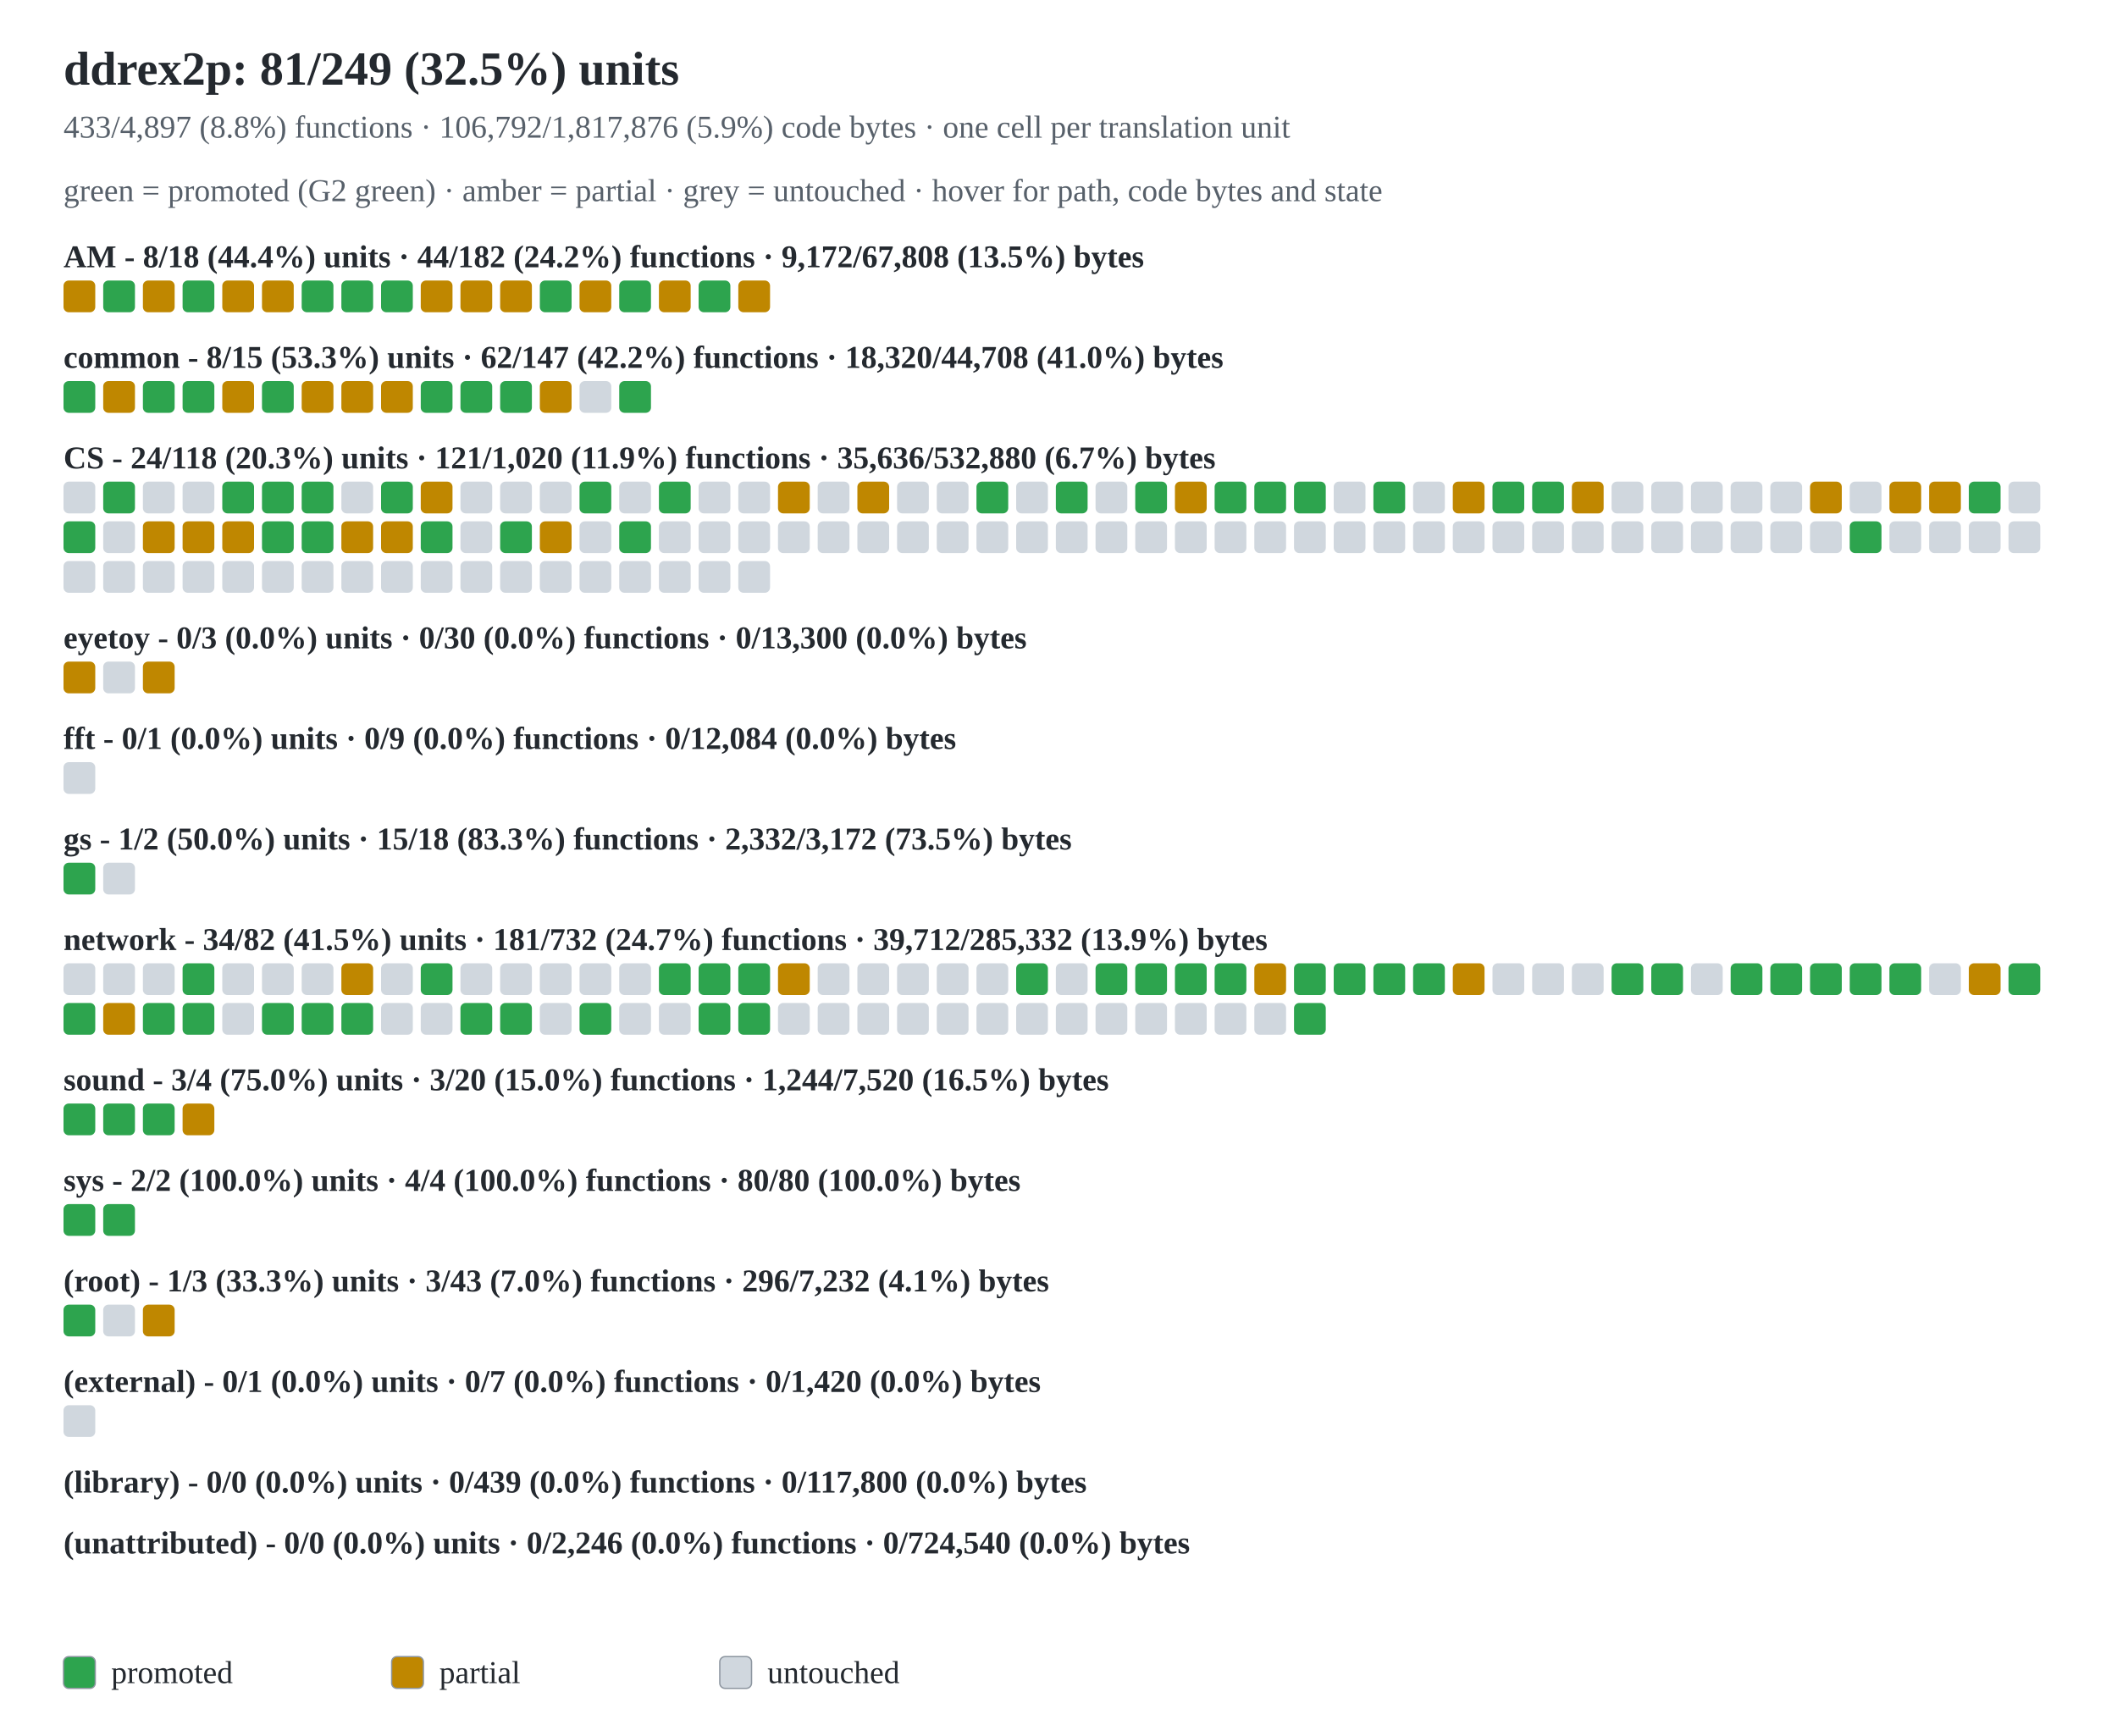
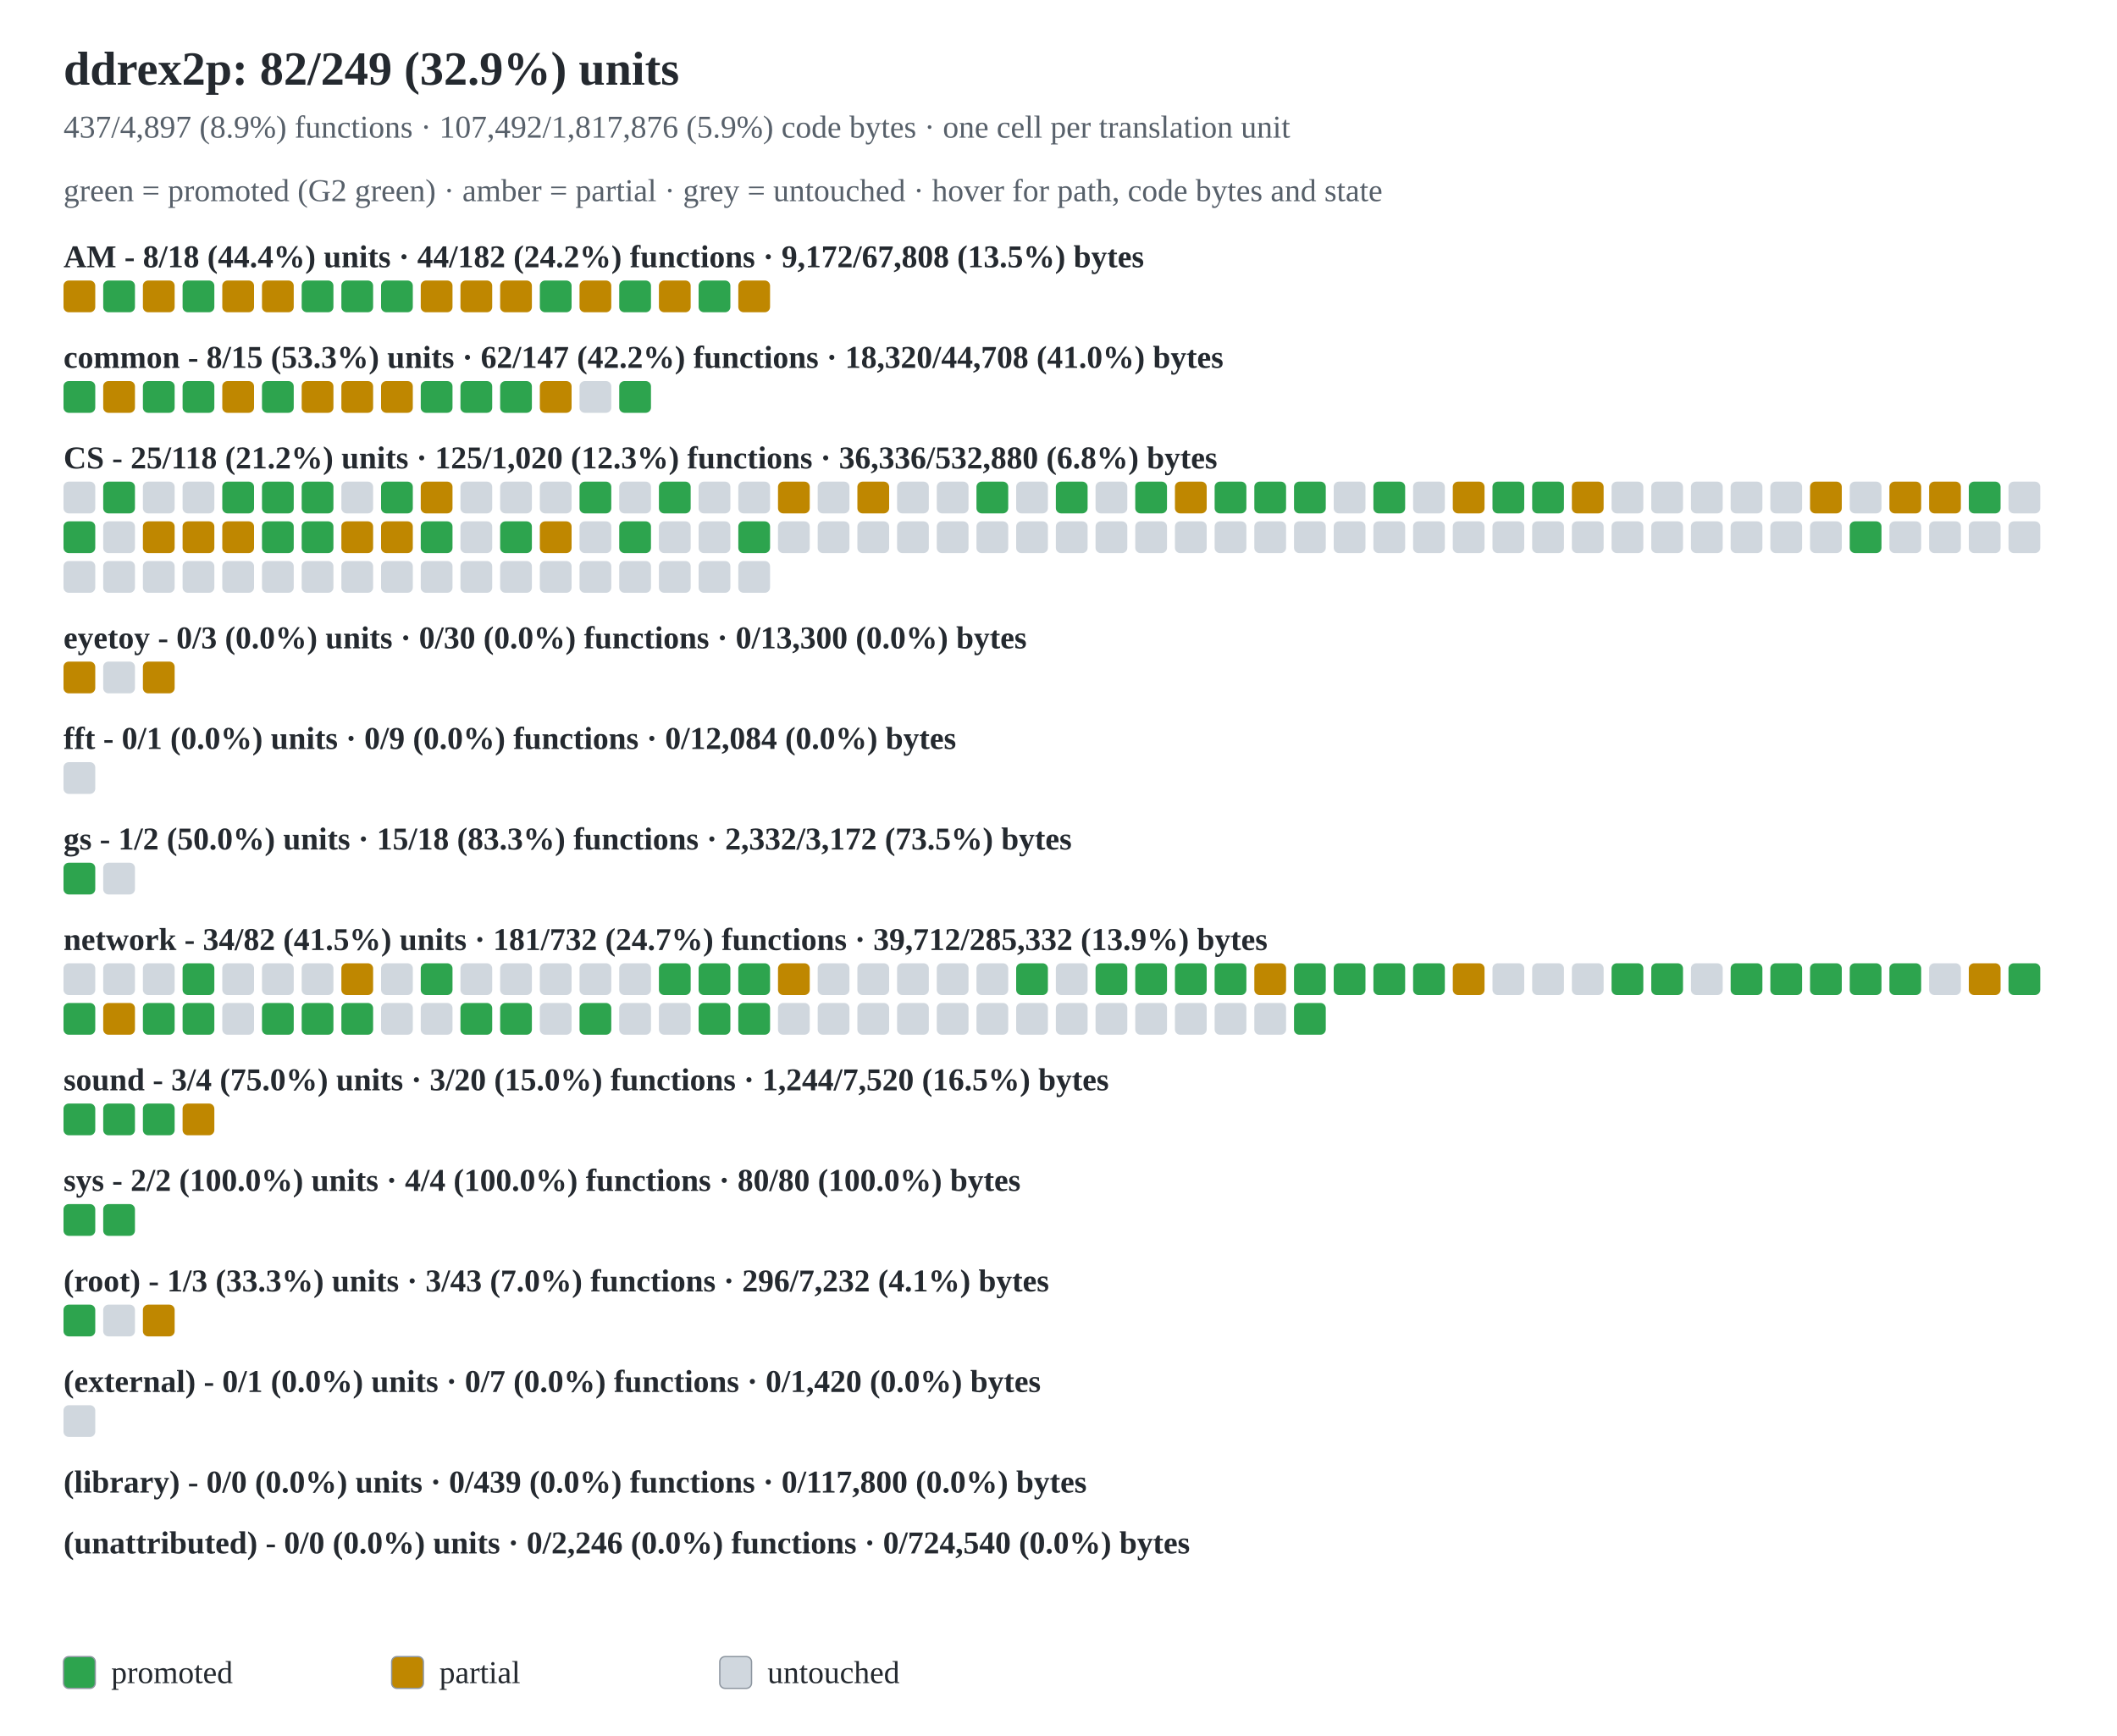
<svg xmlns="http://www.w3.org/2000/svg" width="800" height="656" viewBox="0 0 800 656" role="img" aria-label="ddrex2p translation unit heatmap">
  <rect width="800" height="656" fill="#ffffff" />
-   <text x="24" y="32" font-size="18" font-weight="600" fill="#24292f">ddrex2p: 81/249 (32.5%) units</text>
-   <text x="24" y="52" font-size="12" fill="#57606a">433/4,897 (8.8%) functions · 106,792/1,817,876 (5.9%) code bytes · one cell per translation unit</text>
+   <text x="24" y="32" font-size="18" font-weight="600" fill="#24292f">ddrex2p: 82/249 (32.9%) units</text>
+   <text x="24" y="52" font-size="12" fill="#57606a">437/4,897 (8.9%) functions · 107,492/1,817,876 (5.9%) code bytes · one cell per translation unit</text>
  <text x="24" y="76" font-size="12" fill="#57606a">green = promoted (G2 green) · amber = partial · grey = untouched · hover for path, code bytes and state</text>
  <g class="module" data-module="AM">
    <text x="24" y="101" font-size="12" font-weight="600" fill="#24292f">AM - 8/18 (44.4%) units · 44/182 (24.2%) functions · 9,172/67,808 (13.5%) bytes</text>
    <rect class="cell" data-state="partial" x="24" y="106" width="12" height="12" rx="2" fill="#bf8700" />
    <rect class="cell" data-state="promoted" x="39" y="106" width="12" height="12" rx="2" fill="#2da44e" />
    <rect class="cell" data-state="partial" x="54" y="106" width="12" height="12" rx="2" fill="#bf8700" />
    <rect class="cell" data-state="promoted" x="69" y="106" width="12" height="12" rx="2" fill="#2da44e" />
    <rect class="cell" data-state="partial" x="84" y="106" width="12" height="12" rx="2" fill="#bf8700" />
    <rect class="cell" data-state="partial" x="99" y="106" width="12" height="12" rx="2" fill="#bf8700" />
    <rect class="cell" data-state="promoted" x="114" y="106" width="12" height="12" rx="2" fill="#2da44e" />
    <rect class="cell" data-state="promoted" x="129" y="106" width="12" height="12" rx="2" fill="#2da44e" />
    <rect class="cell" data-state="promoted" x="144" y="106" width="12" height="12" rx="2" fill="#2da44e" />
    <rect class="cell" data-state="partial" x="159" y="106" width="12" height="12" rx="2" fill="#bf8700" />
    <rect class="cell" data-state="partial" x="174" y="106" width="12" height="12" rx="2" fill="#bf8700" />
    <rect class="cell" data-state="partial" x="189" y="106" width="12" height="12" rx="2" fill="#bf8700" />
    <rect class="cell" data-state="promoted" x="204" y="106" width="12" height="12" rx="2" fill="#2da44e" />
    <rect class="cell" data-state="partial" x="219" y="106" width="12" height="12" rx="2" fill="#bf8700" />
    <rect class="cell" data-state="promoted" x="234" y="106" width="12" height="12" rx="2" fill="#2da44e" />
    <rect class="cell" data-state="partial" x="249" y="106" width="12" height="12" rx="2" fill="#bf8700" />
    <rect class="cell" data-state="promoted" x="264" y="106" width="12" height="12" rx="2" fill="#2da44e" />
    <rect class="cell" data-state="partial" x="279" y="106" width="12" height="12" rx="2" fill="#bf8700" />
  </g>
  <g class="module" data-module="common">
    <text x="24" y="139" font-size="12" font-weight="600" fill="#24292f">common - 8/15 (53.3%) units · 62/147 (42.2%) functions · 18,320/44,708 (41.0%) bytes</text>
    <rect class="cell" data-state="promoted" x="24" y="144" width="12" height="12" rx="2" fill="#2da44e" />
    <rect class="cell" data-state="partial" x="39" y="144" width="12" height="12" rx="2" fill="#bf8700" />
    <rect class="cell" data-state="promoted" x="54" y="144" width="12" height="12" rx="2" fill="#2da44e" />
    <rect class="cell" data-state="promoted" x="69" y="144" width="12" height="12" rx="2" fill="#2da44e" />
    <rect class="cell" data-state="partial" x="84" y="144" width="12" height="12" rx="2" fill="#bf8700" />
    <rect class="cell" data-state="promoted" x="99" y="144" width="12" height="12" rx="2" fill="#2da44e" />
    <rect class="cell" data-state="partial" x="114" y="144" width="12" height="12" rx="2" fill="#bf8700" />
    <rect class="cell" data-state="partial" x="129" y="144" width="12" height="12" rx="2" fill="#bf8700" />
    <rect class="cell" data-state="partial" x="144" y="144" width="12" height="12" rx="2" fill="#bf8700" />
    <rect class="cell" data-state="promoted" x="159" y="144" width="12" height="12" rx="2" fill="#2da44e" />
    <rect class="cell" data-state="promoted" x="174" y="144" width="12" height="12" rx="2" fill="#2da44e" />
    <rect class="cell" data-state="promoted" x="189" y="144" width="12" height="12" rx="2" fill="#2da44e" />
    <rect class="cell" data-state="partial" x="204" y="144" width="12" height="12" rx="2" fill="#bf8700" />
    <rect class="cell" data-state="untouched" x="219" y="144" width="12" height="12" rx="2" fill="#d0d7de" />
    <rect class="cell" data-state="promoted" x="234" y="144" width="12" height="12" rx="2" fill="#2da44e" />
  </g>
  <g class="module" data-module="CS">
-     <text x="24" y="177" font-size="12" font-weight="600" fill="#24292f">CS - 24/118 (20.3%) units · 121/1,020 (11.9%) functions · 35,636/532,880 (6.7%) bytes</text>
+     <text x="24" y="177" font-size="12" font-weight="600" fill="#24292f">CS - 25/118 (21.2%) units · 125/1,020 (12.3%) functions · 36,336/532,880 (6.8%) bytes</text>
    <rect class="cell" data-state="untouched" x="24" y="182" width="12" height="12" rx="2" fill="#d0d7de" />
    <rect class="cell" data-state="promoted" x="39" y="182" width="12" height="12" rx="2" fill="#2da44e" />
    <rect class="cell" data-state="untouched" x="54" y="182" width="12" height="12" rx="2" fill="#d0d7de" />
    <rect class="cell" data-state="untouched" x="69" y="182" width="12" height="12" rx="2" fill="#d0d7de" />
    <rect class="cell" data-state="promoted" x="84" y="182" width="12" height="12" rx="2" fill="#2da44e" />
    <rect class="cell" data-state="promoted" x="99" y="182" width="12" height="12" rx="2" fill="#2da44e" />
    <rect class="cell" data-state="promoted" x="114" y="182" width="12" height="12" rx="2" fill="#2da44e" />
    <rect class="cell" data-state="untouched" x="129" y="182" width="12" height="12" rx="2" fill="#d0d7de" />
    <rect class="cell" data-state="promoted" x="144" y="182" width="12" height="12" rx="2" fill="#2da44e" />
    <rect class="cell" data-state="partial" x="159" y="182" width="12" height="12" rx="2" fill="#bf8700" />
    <rect class="cell" data-state="untouched" x="174" y="182" width="12" height="12" rx="2" fill="#d0d7de" />
    <rect class="cell" data-state="untouched" x="189" y="182" width="12" height="12" rx="2" fill="#d0d7de" />
    <rect class="cell" data-state="untouched" x="204" y="182" width="12" height="12" rx="2" fill="#d0d7de" />
    <rect class="cell" data-state="promoted" x="219" y="182" width="12" height="12" rx="2" fill="#2da44e" />
    <rect class="cell" data-state="untouched" x="234" y="182" width="12" height="12" rx="2" fill="#d0d7de" />
    <rect class="cell" data-state="promoted" x="249" y="182" width="12" height="12" rx="2" fill="#2da44e" />
    <rect class="cell" data-state="untouched" x="264" y="182" width="12" height="12" rx="2" fill="#d0d7de" />
    <rect class="cell" data-state="untouched" x="279" y="182" width="12" height="12" rx="2" fill="#d0d7de" />
    <rect class="cell" data-state="partial" x="294" y="182" width="12" height="12" rx="2" fill="#bf8700" />
    <rect class="cell" data-state="untouched" x="309" y="182" width="12" height="12" rx="2" fill="#d0d7de" />
    <rect class="cell" data-state="partial" x="324" y="182" width="12" height="12" rx="2" fill="#bf8700" />
    <rect class="cell" data-state="untouched" x="339" y="182" width="12" height="12" rx="2" fill="#d0d7de" />
    <rect class="cell" data-state="untouched" x="354" y="182" width="12" height="12" rx="2" fill="#d0d7de" />
    <rect class="cell" data-state="promoted" x="369" y="182" width="12" height="12" rx="2" fill="#2da44e" />
    <rect class="cell" data-state="untouched" x="384" y="182" width="12" height="12" rx="2" fill="#d0d7de" />
    <rect class="cell" data-state="promoted" x="399" y="182" width="12" height="12" rx="2" fill="#2da44e" />
    <rect class="cell" data-state="untouched" x="414" y="182" width="12" height="12" rx="2" fill="#d0d7de" />
    <rect class="cell" data-state="promoted" x="429" y="182" width="12" height="12" rx="2" fill="#2da44e" />
    <rect class="cell" data-state="partial" x="444" y="182" width="12" height="12" rx="2" fill="#bf8700" />
    <rect class="cell" data-state="promoted" x="459" y="182" width="12" height="12" rx="2" fill="#2da44e" />
    <rect class="cell" data-state="promoted" x="474" y="182" width="12" height="12" rx="2" fill="#2da44e" />
    <rect class="cell" data-state="promoted" x="489" y="182" width="12" height="12" rx="2" fill="#2da44e" />
    <rect class="cell" data-state="untouched" x="504" y="182" width="12" height="12" rx="2" fill="#d0d7de" />
    <rect class="cell" data-state="promoted" x="519" y="182" width="12" height="12" rx="2" fill="#2da44e" />
    <rect class="cell" data-state="untouched" x="534" y="182" width="12" height="12" rx="2" fill="#d0d7de" />
    <rect class="cell" data-state="partial" x="549" y="182" width="12" height="12" rx="2" fill="#bf8700" />
    <rect class="cell" data-state="promoted" x="564" y="182" width="12" height="12" rx="2" fill="#2da44e" />
    <rect class="cell" data-state="promoted" x="579" y="182" width="12" height="12" rx="2" fill="#2da44e" />
    <rect class="cell" data-state="partial" x="594" y="182" width="12" height="12" rx="2" fill="#bf8700" />
    <rect class="cell" data-state="untouched" x="609" y="182" width="12" height="12" rx="2" fill="#d0d7de" />
    <rect class="cell" data-state="untouched" x="624" y="182" width="12" height="12" rx="2" fill="#d0d7de" />
    <rect class="cell" data-state="untouched" x="639" y="182" width="12" height="12" rx="2" fill="#d0d7de" />
    <rect class="cell" data-state="untouched" x="654" y="182" width="12" height="12" rx="2" fill="#d0d7de" />
    <rect class="cell" data-state="untouched" x="669" y="182" width="12" height="12" rx="2" fill="#d0d7de" />
    <rect class="cell" data-state="partial" x="684" y="182" width="12" height="12" rx="2" fill="#bf8700" />
    <rect class="cell" data-state="untouched" x="699" y="182" width="12" height="12" rx="2" fill="#d0d7de" />
    <rect class="cell" data-state="partial" x="714" y="182" width="12" height="12" rx="2" fill="#bf8700" />
    <rect class="cell" data-state="partial" x="729" y="182" width="12" height="12" rx="2" fill="#bf8700" />
    <rect class="cell" data-state="promoted" x="744" y="182" width="12" height="12" rx="2" fill="#2da44e" />
    <rect class="cell" data-state="untouched" x="759" y="182" width="12" height="12" rx="2" fill="#d0d7de" />
    <rect class="cell" data-state="promoted" x="24" y="197" width="12" height="12" rx="2" fill="#2da44e" />
    <rect class="cell" data-state="untouched" x="39" y="197" width="12" height="12" rx="2" fill="#d0d7de" />
    <rect class="cell" data-state="partial" x="54" y="197" width="12" height="12" rx="2" fill="#bf8700" />
    <rect class="cell" data-state="partial" x="69" y="197" width="12" height="12" rx="2" fill="#bf8700" />
    <rect class="cell" data-state="partial" x="84" y="197" width="12" height="12" rx="2" fill="#bf8700" />
    <rect class="cell" data-state="promoted" x="99" y="197" width="12" height="12" rx="2" fill="#2da44e" />
    <rect class="cell" data-state="promoted" x="114" y="197" width="12" height="12" rx="2" fill="#2da44e" />
    <rect class="cell" data-state="partial" x="129" y="197" width="12" height="12" rx="2" fill="#bf8700" />
    <rect class="cell" data-state="partial" x="144" y="197" width="12" height="12" rx="2" fill="#bf8700" />
    <rect class="cell" data-state="promoted" x="159" y="197" width="12" height="12" rx="2" fill="#2da44e" />
    <rect class="cell" data-state="untouched" x="174" y="197" width="12" height="12" rx="2" fill="#d0d7de" />
    <rect class="cell" data-state="promoted" x="189" y="197" width="12" height="12" rx="2" fill="#2da44e" />
    <rect class="cell" data-state="partial" x="204" y="197" width="12" height="12" rx="2" fill="#bf8700" />
    <rect class="cell" data-state="untouched" x="219" y="197" width="12" height="12" rx="2" fill="#d0d7de" />
    <rect class="cell" data-state="promoted" x="234" y="197" width="12" height="12" rx="2" fill="#2da44e" />
    <rect class="cell" data-state="untouched" x="249" y="197" width="12" height="12" rx="2" fill="#d0d7de" />
    <rect class="cell" data-state="untouched" x="264" y="197" width="12" height="12" rx="2" fill="#d0d7de" />
-     <rect class="cell" data-state="untouched" x="279" y="197" width="12" height="12" rx="2" fill="#d0d7de" />
+     <rect class="cell" data-state="promoted" x="279" y="197" width="12" height="12" rx="2" fill="#2da44e" />
    <rect class="cell" data-state="untouched" x="294" y="197" width="12" height="12" rx="2" fill="#d0d7de" />
    <rect class="cell" data-state="untouched" x="309" y="197" width="12" height="12" rx="2" fill="#d0d7de" />
    <rect class="cell" data-state="untouched" x="324" y="197" width="12" height="12" rx="2" fill="#d0d7de" />
    <rect class="cell" data-state="untouched" x="339" y="197" width="12" height="12" rx="2" fill="#d0d7de" />
    <rect class="cell" data-state="untouched" x="354" y="197" width="12" height="12" rx="2" fill="#d0d7de" />
    <rect class="cell" data-state="untouched" x="369" y="197" width="12" height="12" rx="2" fill="#d0d7de" />
    <rect class="cell" data-state="untouched" x="384" y="197" width="12" height="12" rx="2" fill="#d0d7de" />
    <rect class="cell" data-state="untouched" x="399" y="197" width="12" height="12" rx="2" fill="#d0d7de" />
    <rect class="cell" data-state="untouched" x="414" y="197" width="12" height="12" rx="2" fill="#d0d7de" />
    <rect class="cell" data-state="untouched" x="429" y="197" width="12" height="12" rx="2" fill="#d0d7de" />
    <rect class="cell" data-state="untouched" x="444" y="197" width="12" height="12" rx="2" fill="#d0d7de" />
    <rect class="cell" data-state="untouched" x="459" y="197" width="12" height="12" rx="2" fill="#d0d7de" />
    <rect class="cell" data-state="untouched" x="474" y="197" width="12" height="12" rx="2" fill="#d0d7de" />
    <rect class="cell" data-state="untouched" x="489" y="197" width="12" height="12" rx="2" fill="#d0d7de" />
    <rect class="cell" data-state="untouched" x="504" y="197" width="12" height="12" rx="2" fill="#d0d7de" />
    <rect class="cell" data-state="untouched" x="519" y="197" width="12" height="12" rx="2" fill="#d0d7de" />
    <rect class="cell" data-state="untouched" x="534" y="197" width="12" height="12" rx="2" fill="#d0d7de" />
    <rect class="cell" data-state="untouched" x="549" y="197" width="12" height="12" rx="2" fill="#d0d7de" />
    <rect class="cell" data-state="untouched" x="564" y="197" width="12" height="12" rx="2" fill="#d0d7de" />
    <rect class="cell" data-state="untouched" x="579" y="197" width="12" height="12" rx="2" fill="#d0d7de" />
    <rect class="cell" data-state="untouched" x="594" y="197" width="12" height="12" rx="2" fill="#d0d7de" />
    <rect class="cell" data-state="untouched" x="609" y="197" width="12" height="12" rx="2" fill="#d0d7de" />
    <rect class="cell" data-state="untouched" x="624" y="197" width="12" height="12" rx="2" fill="#d0d7de" />
    <rect class="cell" data-state="untouched" x="639" y="197" width="12" height="12" rx="2" fill="#d0d7de" />
    <rect class="cell" data-state="untouched" x="654" y="197" width="12" height="12" rx="2" fill="#d0d7de" />
    <rect class="cell" data-state="untouched" x="669" y="197" width="12" height="12" rx="2" fill="#d0d7de" />
    <rect class="cell" data-state="untouched" x="684" y="197" width="12" height="12" rx="2" fill="#d0d7de" />
    <rect class="cell" data-state="promoted" x="699" y="197" width="12" height="12" rx="2" fill="#2da44e" />
    <rect class="cell" data-state="untouched" x="714" y="197" width="12" height="12" rx="2" fill="#d0d7de" />
    <rect class="cell" data-state="untouched" x="729" y="197" width="12" height="12" rx="2" fill="#d0d7de" />
    <rect class="cell" data-state="untouched" x="744" y="197" width="12" height="12" rx="2" fill="#d0d7de" />
    <rect class="cell" data-state="untouched" x="759" y="197" width="12" height="12" rx="2" fill="#d0d7de" />
    <rect class="cell" data-state="untouched" x="24" y="212" width="12" height="12" rx="2" fill="#d0d7de" />
    <rect class="cell" data-state="untouched" x="39" y="212" width="12" height="12" rx="2" fill="#d0d7de" />
    <rect class="cell" data-state="untouched" x="54" y="212" width="12" height="12" rx="2" fill="#d0d7de" />
    <rect class="cell" data-state="untouched" x="69" y="212" width="12" height="12" rx="2" fill="#d0d7de" />
    <rect class="cell" data-state="untouched" x="84" y="212" width="12" height="12" rx="2" fill="#d0d7de" />
    <rect class="cell" data-state="untouched" x="99" y="212" width="12" height="12" rx="2" fill="#d0d7de" />
    <rect class="cell" data-state="untouched" x="114" y="212" width="12" height="12" rx="2" fill="#d0d7de" />
    <rect class="cell" data-state="untouched" x="129" y="212" width="12" height="12" rx="2" fill="#d0d7de" />
    <rect class="cell" data-state="untouched" x="144" y="212" width="12" height="12" rx="2" fill="#d0d7de" />
    <rect class="cell" data-state="untouched" x="159" y="212" width="12" height="12" rx="2" fill="#d0d7de" />
    <rect class="cell" data-state="untouched" x="174" y="212" width="12" height="12" rx="2" fill="#d0d7de" />
    <rect class="cell" data-state="untouched" x="189" y="212" width="12" height="12" rx="2" fill="#d0d7de" />
    <rect class="cell" data-state="untouched" x="204" y="212" width="12" height="12" rx="2" fill="#d0d7de" />
    <rect class="cell" data-state="untouched" x="219" y="212" width="12" height="12" rx="2" fill="#d0d7de" />
    <rect class="cell" data-state="untouched" x="234" y="212" width="12" height="12" rx="2" fill="#d0d7de" />
    <rect class="cell" data-state="untouched" x="249" y="212" width="12" height="12" rx="2" fill="#d0d7de" />
    <rect class="cell" data-state="untouched" x="264" y="212" width="12" height="12" rx="2" fill="#d0d7de" />
    <rect class="cell" data-state="untouched" x="279" y="212" width="12" height="12" rx="2" fill="#d0d7de" />
  </g>
  <g class="module" data-module="eyetoy">
    <text x="24" y="245" font-size="12" font-weight="600" fill="#24292f">eyetoy - 0/3 (0.0%) units · 0/30 (0.0%) functions · 0/13,300 (0.0%) bytes</text>
    <rect class="cell" data-state="partial" x="24" y="250" width="12" height="12" rx="2" fill="#bf8700" />
    <rect class="cell" data-state="untouched" x="39" y="250" width="12" height="12" rx="2" fill="#d0d7de" />
    <rect class="cell" data-state="partial" x="54" y="250" width="12" height="12" rx="2" fill="#bf8700" />
  </g>
  <g class="module" data-module="fft">
    <text x="24" y="283" font-size="12" font-weight="600" fill="#24292f">fft - 0/1 (0.0%) units · 0/9 (0.0%) functions · 0/12,084 (0.0%) bytes</text>
    <rect class="cell" data-state="untouched" x="24" y="288" width="12" height="12" rx="2" fill="#d0d7de" />
  </g>
  <g class="module" data-module="gs">
    <text x="24" y="321" font-size="12" font-weight="600" fill="#24292f">gs - 1/2 (50.0%) units · 15/18 (83.3%) functions · 2,332/3,172 (73.5%) bytes</text>
    <rect class="cell" data-state="promoted" x="24" y="326" width="12" height="12" rx="2" fill="#2da44e" />
    <rect class="cell" data-state="untouched" x="39" y="326" width="12" height="12" rx="2" fill="#d0d7de" />
  </g>
  <g class="module" data-module="network">
    <text x="24" y="359" font-size="12" font-weight="600" fill="#24292f">network - 34/82 (41.5%) units · 181/732 (24.7%) functions · 39,712/285,332 (13.9%) bytes</text>
    <rect class="cell" data-state="untouched" x="24" y="364" width="12" height="12" rx="2" fill="#d0d7de" />
    <rect class="cell" data-state="untouched" x="39" y="364" width="12" height="12" rx="2" fill="#d0d7de" />
    <rect class="cell" data-state="untouched" x="54" y="364" width="12" height="12" rx="2" fill="#d0d7de" />
    <rect class="cell" data-state="promoted" x="69" y="364" width="12" height="12" rx="2" fill="#2da44e" />
    <rect class="cell" data-state="untouched" x="84" y="364" width="12" height="12" rx="2" fill="#d0d7de" />
    <rect class="cell" data-state="untouched" x="99" y="364" width="12" height="12" rx="2" fill="#d0d7de" />
    <rect class="cell" data-state="untouched" x="114" y="364" width="12" height="12" rx="2" fill="#d0d7de" />
    <rect class="cell" data-state="partial" x="129" y="364" width="12" height="12" rx="2" fill="#bf8700" />
    <rect class="cell" data-state="untouched" x="144" y="364" width="12" height="12" rx="2" fill="#d0d7de" />
    <rect class="cell" data-state="promoted" x="159" y="364" width="12" height="12" rx="2" fill="#2da44e" />
    <rect class="cell" data-state="untouched" x="174" y="364" width="12" height="12" rx="2" fill="#d0d7de" />
    <rect class="cell" data-state="untouched" x="189" y="364" width="12" height="12" rx="2" fill="#d0d7de" />
    <rect class="cell" data-state="untouched" x="204" y="364" width="12" height="12" rx="2" fill="#d0d7de" />
    <rect class="cell" data-state="untouched" x="219" y="364" width="12" height="12" rx="2" fill="#d0d7de" />
    <rect class="cell" data-state="untouched" x="234" y="364" width="12" height="12" rx="2" fill="#d0d7de" />
    <rect class="cell" data-state="promoted" x="249" y="364" width="12" height="12" rx="2" fill="#2da44e" />
    <rect class="cell" data-state="promoted" x="264" y="364" width="12" height="12" rx="2" fill="#2da44e" />
    <rect class="cell" data-state="promoted" x="279" y="364" width="12" height="12" rx="2" fill="#2da44e" />
    <rect class="cell" data-state="partial" x="294" y="364" width="12" height="12" rx="2" fill="#bf8700" />
    <rect class="cell" data-state="untouched" x="309" y="364" width="12" height="12" rx="2" fill="#d0d7de" />
    <rect class="cell" data-state="untouched" x="324" y="364" width="12" height="12" rx="2" fill="#d0d7de" />
    <rect class="cell" data-state="untouched" x="339" y="364" width="12" height="12" rx="2" fill="#d0d7de" />
    <rect class="cell" data-state="untouched" x="354" y="364" width="12" height="12" rx="2" fill="#d0d7de" />
    <rect class="cell" data-state="untouched" x="369" y="364" width="12" height="12" rx="2" fill="#d0d7de" />
    <rect class="cell" data-state="promoted" x="384" y="364" width="12" height="12" rx="2" fill="#2da44e" />
    <rect class="cell" data-state="untouched" x="399" y="364" width="12" height="12" rx="2" fill="#d0d7de" />
    <rect class="cell" data-state="promoted" x="414" y="364" width="12" height="12" rx="2" fill="#2da44e" />
    <rect class="cell" data-state="promoted" x="429" y="364" width="12" height="12" rx="2" fill="#2da44e" />
    <rect class="cell" data-state="promoted" x="444" y="364" width="12" height="12" rx="2" fill="#2da44e" />
    <rect class="cell" data-state="promoted" x="459" y="364" width="12" height="12" rx="2" fill="#2da44e" />
    <rect class="cell" data-state="partial" x="474" y="364" width="12" height="12" rx="2" fill="#bf8700" />
    <rect class="cell" data-state="promoted" x="489" y="364" width="12" height="12" rx="2" fill="#2da44e" />
    <rect class="cell" data-state="promoted" x="504" y="364" width="12" height="12" rx="2" fill="#2da44e" />
    <rect class="cell" data-state="promoted" x="519" y="364" width="12" height="12" rx="2" fill="#2da44e" />
    <rect class="cell" data-state="promoted" x="534" y="364" width="12" height="12" rx="2" fill="#2da44e" />
    <rect class="cell" data-state="partial" x="549" y="364" width="12" height="12" rx="2" fill="#bf8700" />
    <rect class="cell" data-state="untouched" x="564" y="364" width="12" height="12" rx="2" fill="#d0d7de" />
    <rect class="cell" data-state="untouched" x="579" y="364" width="12" height="12" rx="2" fill="#d0d7de" />
    <rect class="cell" data-state="untouched" x="594" y="364" width="12" height="12" rx="2" fill="#d0d7de" />
    <rect class="cell" data-state="promoted" x="609" y="364" width="12" height="12" rx="2" fill="#2da44e" />
    <rect class="cell" data-state="promoted" x="624" y="364" width="12" height="12" rx="2" fill="#2da44e" />
    <rect class="cell" data-state="untouched" x="639" y="364" width="12" height="12" rx="2" fill="#d0d7de" />
    <rect class="cell" data-state="promoted" x="654" y="364" width="12" height="12" rx="2" fill="#2da44e" />
    <rect class="cell" data-state="promoted" x="669" y="364" width="12" height="12" rx="2" fill="#2da44e" />
    <rect class="cell" data-state="promoted" x="684" y="364" width="12" height="12" rx="2" fill="#2da44e" />
    <rect class="cell" data-state="promoted" x="699" y="364" width="12" height="12" rx="2" fill="#2da44e" />
    <rect class="cell" data-state="promoted" x="714" y="364" width="12" height="12" rx="2" fill="#2da44e" />
    <rect class="cell" data-state="untouched" x="729" y="364" width="12" height="12" rx="2" fill="#d0d7de" />
    <rect class="cell" data-state="partial" x="744" y="364" width="12" height="12" rx="2" fill="#bf8700" />
    <rect class="cell" data-state="promoted" x="759" y="364" width="12" height="12" rx="2" fill="#2da44e" />
    <rect class="cell" data-state="promoted" x="24" y="379" width="12" height="12" rx="2" fill="#2da44e" />
    <rect class="cell" data-state="partial" x="39" y="379" width="12" height="12" rx="2" fill="#bf8700" />
    <rect class="cell" data-state="promoted" x="54" y="379" width="12" height="12" rx="2" fill="#2da44e" />
    <rect class="cell" data-state="promoted" x="69" y="379" width="12" height="12" rx="2" fill="#2da44e" />
    <rect class="cell" data-state="untouched" x="84" y="379" width="12" height="12" rx="2" fill="#d0d7de" />
    <rect class="cell" data-state="promoted" x="99" y="379" width="12" height="12" rx="2" fill="#2da44e" />
    <rect class="cell" data-state="promoted" x="114" y="379" width="12" height="12" rx="2" fill="#2da44e" />
    <rect class="cell" data-state="promoted" x="129" y="379" width="12" height="12" rx="2" fill="#2da44e" />
    <rect class="cell" data-state="untouched" x="144" y="379" width="12" height="12" rx="2" fill="#d0d7de" />
    <rect class="cell" data-state="untouched" x="159" y="379" width="12" height="12" rx="2" fill="#d0d7de" />
    <rect class="cell" data-state="promoted" x="174" y="379" width="12" height="12" rx="2" fill="#2da44e" />
    <rect class="cell" data-state="promoted" x="189" y="379" width="12" height="12" rx="2" fill="#2da44e" />
    <rect class="cell" data-state="untouched" x="204" y="379" width="12" height="12" rx="2" fill="#d0d7de" />
    <rect class="cell" data-state="promoted" x="219" y="379" width="12" height="12" rx="2" fill="#2da44e" />
    <rect class="cell" data-state="untouched" x="234" y="379" width="12" height="12" rx="2" fill="#d0d7de" />
    <rect class="cell" data-state="untouched" x="249" y="379" width="12" height="12" rx="2" fill="#d0d7de" />
    <rect class="cell" data-state="promoted" x="264" y="379" width="12" height="12" rx="2" fill="#2da44e" />
    <rect class="cell" data-state="promoted" x="279" y="379" width="12" height="12" rx="2" fill="#2da44e" />
    <rect class="cell" data-state="untouched" x="294" y="379" width="12" height="12" rx="2" fill="#d0d7de" />
    <rect class="cell" data-state="untouched" x="309" y="379" width="12" height="12" rx="2" fill="#d0d7de" />
    <rect class="cell" data-state="untouched" x="324" y="379" width="12" height="12" rx="2" fill="#d0d7de" />
    <rect class="cell" data-state="untouched" x="339" y="379" width="12" height="12" rx="2" fill="#d0d7de" />
    <rect class="cell" data-state="untouched" x="354" y="379" width="12" height="12" rx="2" fill="#d0d7de" />
    <rect class="cell" data-state="untouched" x="369" y="379" width="12" height="12" rx="2" fill="#d0d7de" />
    <rect class="cell" data-state="untouched" x="384" y="379" width="12" height="12" rx="2" fill="#d0d7de" />
    <rect class="cell" data-state="untouched" x="399" y="379" width="12" height="12" rx="2" fill="#d0d7de" />
    <rect class="cell" data-state="untouched" x="414" y="379" width="12" height="12" rx="2" fill="#d0d7de" />
    <rect class="cell" data-state="untouched" x="429" y="379" width="12" height="12" rx="2" fill="#d0d7de" />
    <rect class="cell" data-state="untouched" x="444" y="379" width="12" height="12" rx="2" fill="#d0d7de" />
    <rect class="cell" data-state="untouched" x="459" y="379" width="12" height="12" rx="2" fill="#d0d7de" />
    <rect class="cell" data-state="untouched" x="474" y="379" width="12" height="12" rx="2" fill="#d0d7de" />
    <rect class="cell" data-state="promoted" x="489" y="379" width="12" height="12" rx="2" fill="#2da44e" />
  </g>
  <g class="module" data-module="sound">
    <text x="24" y="412" font-size="12" font-weight="600" fill="#24292f">sound - 3/4 (75.0%) units · 3/20 (15.0%) functions · 1,244/7,520 (16.5%) bytes</text>
    <rect class="cell" data-state="promoted" x="24" y="417" width="12" height="12" rx="2" fill="#2da44e" />
    <rect class="cell" data-state="promoted" x="39" y="417" width="12" height="12" rx="2" fill="#2da44e" />
    <rect class="cell" data-state="promoted" x="54" y="417" width="12" height="12" rx="2" fill="#2da44e" />
    <rect class="cell" data-state="partial" x="69" y="417" width="12" height="12" rx="2" fill="#bf8700" />
  </g>
  <g class="module" data-module="sys">
    <text x="24" y="450" font-size="12" font-weight="600" fill="#24292f">sys - 2/2 (100.0%) units · 4/4 (100.0%) functions · 80/80 (100.0%) bytes</text>
    <rect class="cell" data-state="promoted" x="24" y="455" width="12" height="12" rx="2" fill="#2da44e" />
    <rect class="cell" data-state="promoted" x="39" y="455" width="12" height="12" rx="2" fill="#2da44e" />
  </g>
  <g class="module" data-module="(root)">
    <text x="24" y="488" font-size="12" font-weight="600" fill="#24292f">(root) - 1/3 (33.3%) units · 3/43 (7.0%) functions · 296/7,232 (4.1%) bytes</text>
    <rect class="cell" data-state="promoted" x="24" y="493" width="12" height="12" rx="2" fill="#2da44e" />
    <rect class="cell" data-state="untouched" x="39" y="493" width="12" height="12" rx="2" fill="#d0d7de" />
    <rect class="cell" data-state="partial" x="54" y="493" width="12" height="12" rx="2" fill="#bf8700" />
  </g>
  <g class="module" data-module="(external)">
    <text x="24" y="526" font-size="12" font-weight="600" fill="#24292f">(external) - 0/1 (0.0%) units · 0/7 (0.0%) functions · 0/1,420 (0.0%) bytes</text>
    <rect class="cell" data-state="untouched" x="24" y="531" width="12" height="12" rx="2" fill="#d0d7de" />
  </g>
  <g class="module" data-module="(library)">
    <text x="24" y="564" font-size="12" font-weight="600" fill="#24292f">(library) - 0/0 (0.0%) units · 0/439 (0.0%) functions · 0/117,800 (0.0%) bytes</text>
  </g>
  <g class="module" data-module="(unattributed)">
    <text x="24" y="587" font-size="12" font-weight="600" fill="#24292f">(unattributed) - 0/0 (0.0%) units · 0/2,246 (0.0%) functions · 0/724,540 (0.0%) bytes</text>
  </g>
  <g transform="translate(0 626)" class="legend">
    <rect x="24" y="0" width="12" height="12" rx="2" fill="#2da44e" stroke="#8c959f" stroke-width="0.5" />
    <text x="42" y="10" font-size="12" fill="#24292f">promoted</text>
    <rect x="148" y="0" width="12" height="12" rx="2" fill="#bf8700" stroke="#8c959f" stroke-width="0.5" />
    <text x="166" y="10" font-size="12" fill="#24292f">partial</text>
    <rect x="272" y="0" width="12" height="12" rx="2" fill="#d0d7de" stroke="#8c959f" stroke-width="0.5" />
    <text x="290" y="10" font-size="12" fill="#24292f">untouched</text>
  </g>
</svg>
